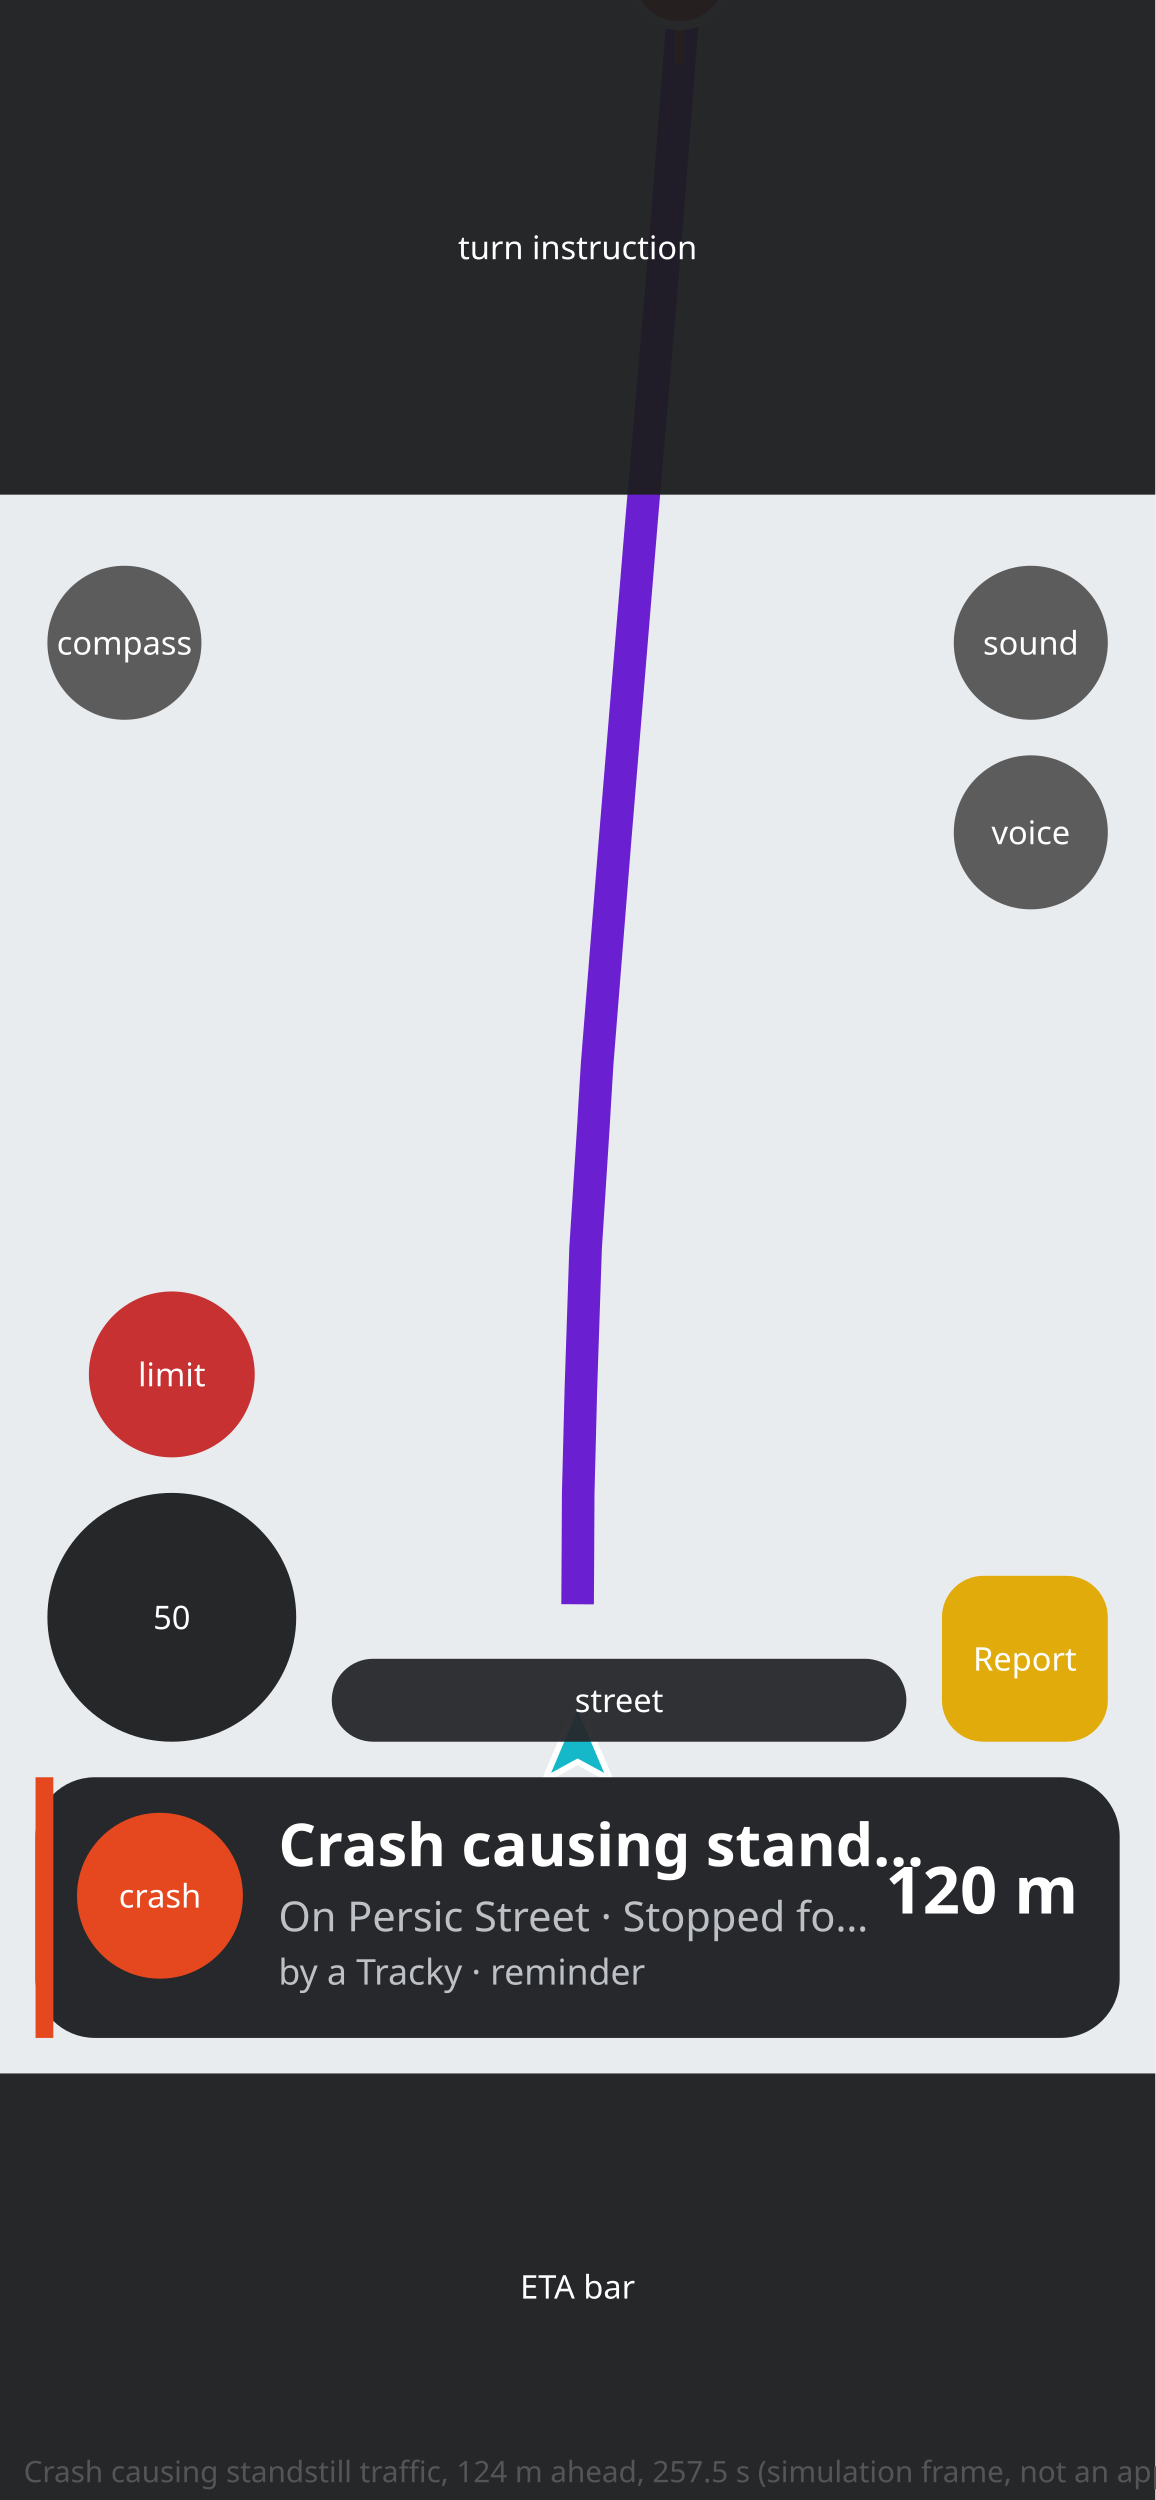
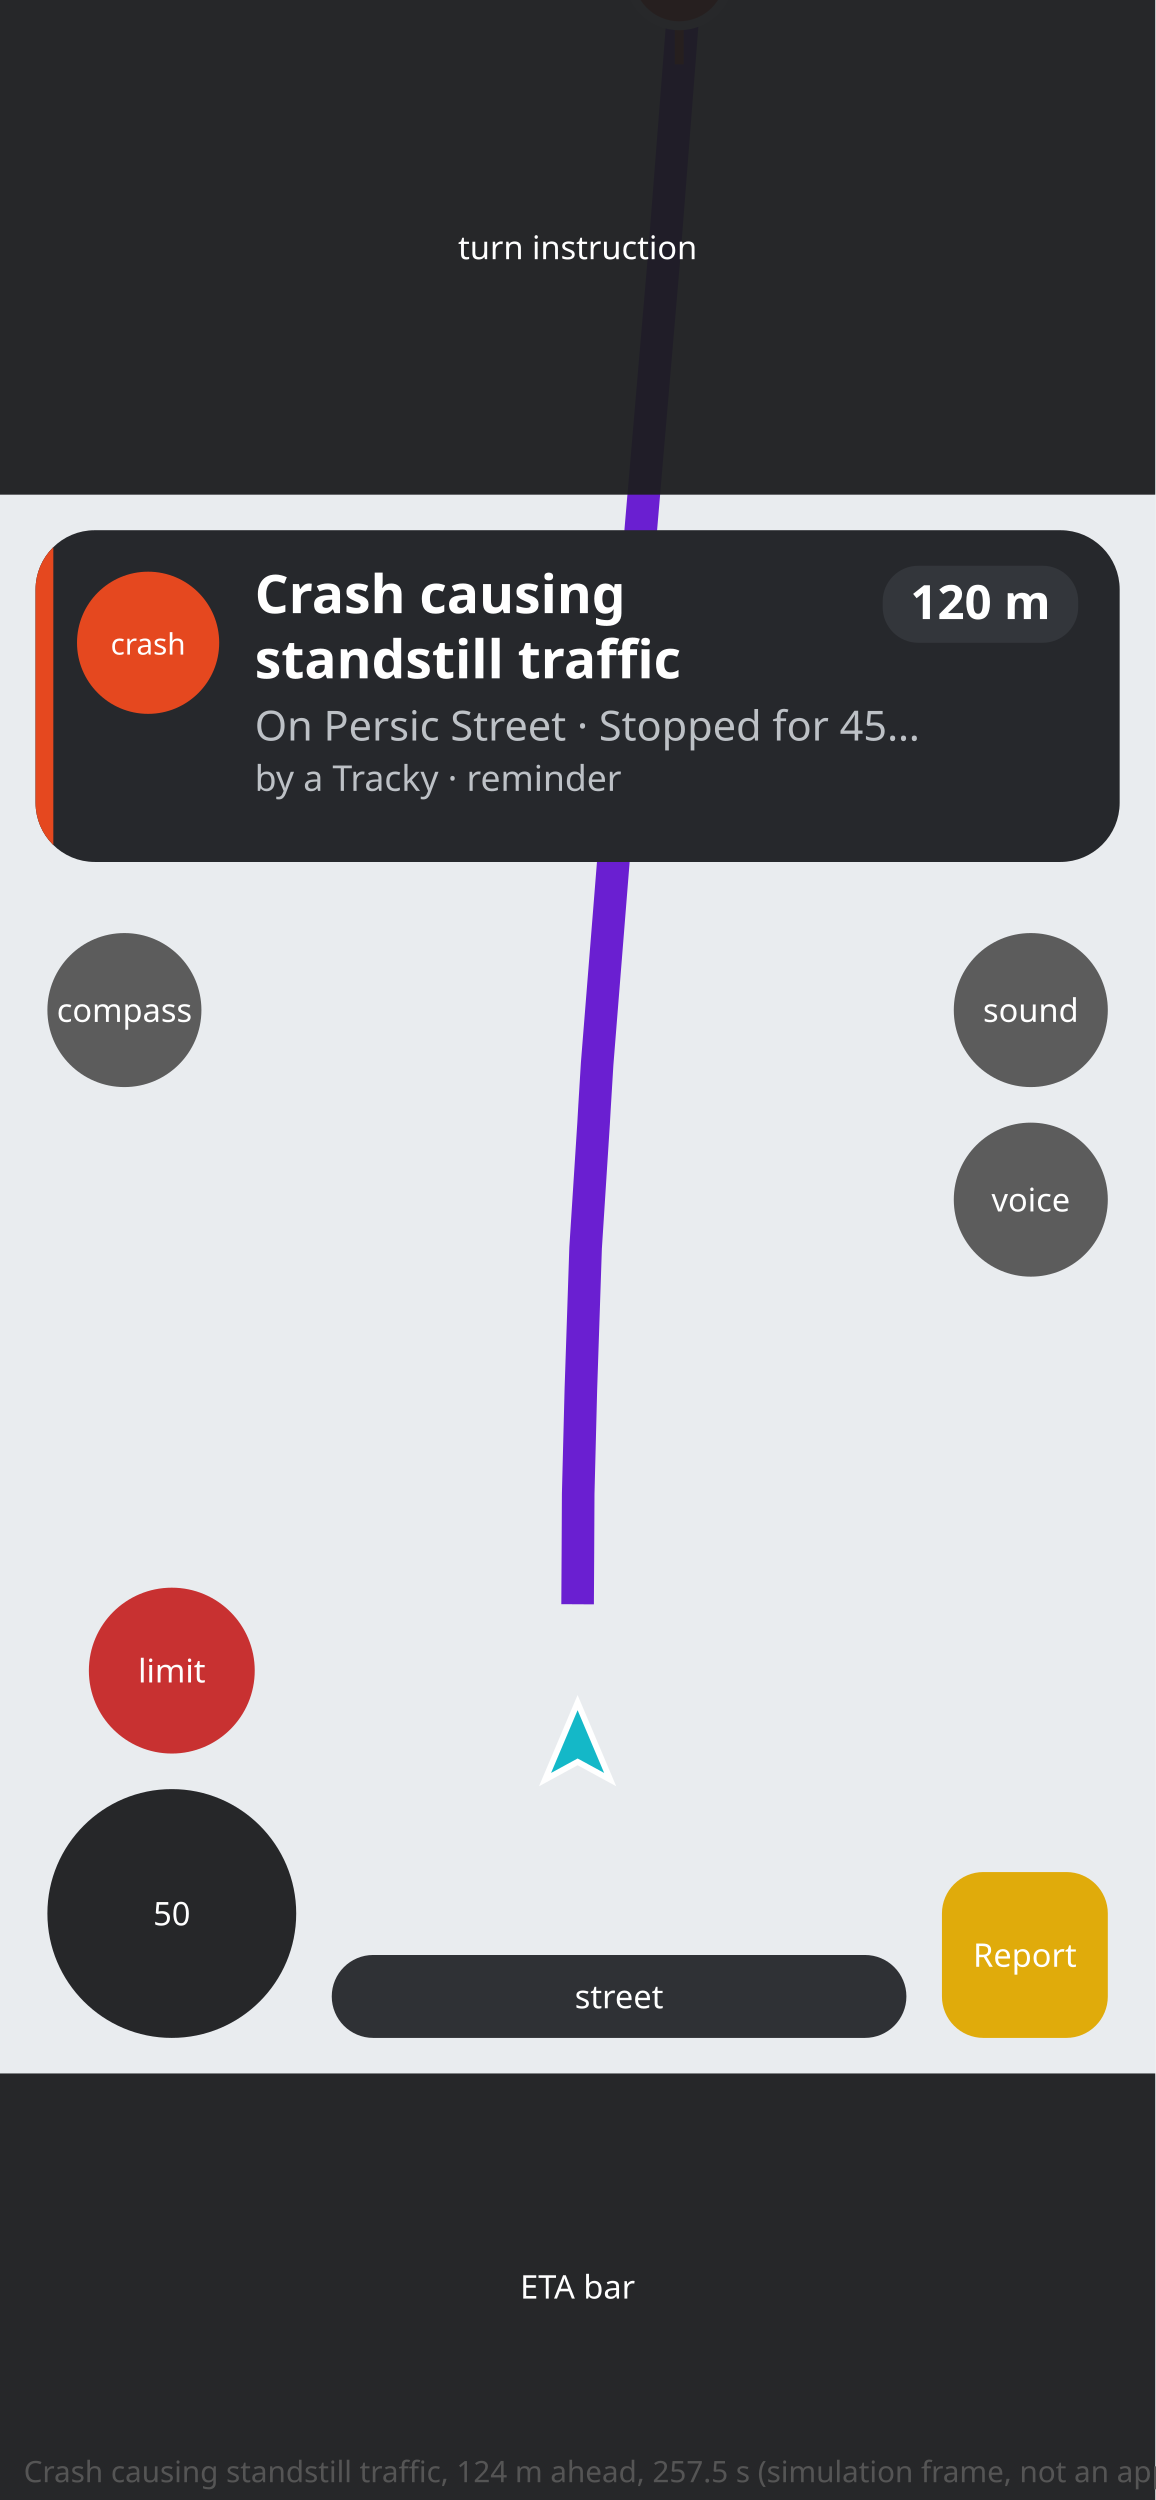
<svg xmlns="http://www.w3.org/2000/svg" width="390" height="844" viewBox="0 0 390 844">
  <rect width="100%" height="100%" fill="#E9ECEF" />
  <polyline points="195.0,541.6 195.1,524.3 195.2,504.3 196.1,469.1 197.7,421.3 200.4,379.2 200.7,373.9 201.6,359.1 207.7,282.9 216.5,176.8 224.3,85.6 229.1,24.0 235.5,-58.6 236.9,-89.0 237.6,-107.3 236.7,-133.2 235.2,-152.8 232.6,-168.9 231.7,-174.4 231.4,-176.1 223.1,-206.6 213.4,-235.2 205.4,-257.9 195.5,-281.9 182.5,-311.7 145.6,-399.0 130.2,-435.1 114.6,-474.6 108.4,-490.4 102.3,-507.6 98.4,-520.5 96.0,-529.5 94.1,-537.8 91.7,-551.7 89.1,-571.9 88.4,-585.9 94.7,-607.3 96.5,-633.8 97.9,-666.0 99.6,-697.5 101.9,-727.5 114.5,-841.5 122.9,-908.0 123.9,-915.6 126.7,-942.1 130.4,-981.6 131.7,-1002.1 132.1,-1015.8 132.6,-1042.8 132.4,-1065.8 123.2,-1089.4 118.0,-1128.7 109.8,-1188.6 100.7,-1268.7 99.5,-1304.3 101.2,-1398.2 93.2,-1545.7 89.5,-1603.9 107.7,-1598.4 626.6,-1434.3 641.1,-1429.8 657.1,-1424.6 675.5,-1418.7 683.2,-1414.5 692.8,-1407.0 698.5,-1402.1 684.6,-1395.3 673.0,-1387.3 656.8,-1372.2" fill="none" stroke="#6A1FD1" stroke-width="11" stroke-linejoin="round" />
  <line x1="229.32" y1="21.703" x2="229.32" y2="7.703" stroke="#E5481F" stroke-width="3" />
  <circle cx="229.32" cy="-8.297" r="17" fill="#E5481F" stroke="#fff" stroke-width="3" />
  <text x="229.32" y="-4.297" font-size="10" text-anchor="middle" fill="#FFFFFF" font-family="sans-serif">cras</text>
  <polygon points="195,574.8 184,600.8 195,594.8 206,600.8" fill="#14B8C8" stroke="#fff" stroke-width="2" />
  <rect x="0" y="0" width="390" height="167" rx="0" fill="#1C1D20" opacity="0.95" />
  <text x="195" y="87.5" font-size="11" text-anchor="middle" fill="#fff" font-family="sans-serif">turn instruction</text>
  <rect x="0" y="700" width="390" height="144" rx="0" fill="#1C1D20" opacity="0.95" />
  <text x="195" y="776" font-size="11" text-anchor="middle" fill="#fff" font-family="sans-serif">ETA bar</text>
-   <rect x="16" y="191" width="52" height="52" rx="26" fill="#555" opacity="0.95" />
-   <text x="42" y="221" font-size="11" text-anchor="middle" fill="#fff" font-family="sans-serif">compass</text>
-   <rect x="322" y="191" width="52" height="52" rx="26" fill="#555" opacity="0.95" />
-   <text x="348" y="221" font-size="11" text-anchor="middle" fill="#fff" font-family="sans-serif">sound</text>
-   <rect x="322" y="255" width="52" height="52" rx="26" fill="#555" opacity="0.95" />
-   <text x="348" y="285" font-size="11" text-anchor="middle" fill="#fff" font-family="sans-serif">voice</text>
-   <rect x="30" y="436" width="56" height="56" rx="28" fill="#C62828" opacity="0.95" />
-   <text x="58" y="468" font-size="11" text-anchor="middle" fill="#fff" font-family="sans-serif">limit</text>
-   <rect x="16" y="504" width="84" height="84" rx="42" fill="#1C1D20" opacity="0.95" />
-   <text x="58" y="550" font-size="11" text-anchor="middle" fill="#fff" font-family="sans-serif">50</text>
-   <rect x="318" y="532" width="56" height="56" rx="14" fill="#E0A800" opacity="0.95" />
-   <text x="346" y="564" font-size="11" text-anchor="middle" fill="#fff" font-family="sans-serif">Report</text>
-   <rect x="112" y="560" width="194" height="28" rx="14" fill="#26282C" opacity="0.95" />
-   <text x="209" y="578" font-size="11" text-anchor="middle" fill="#fff" font-family="sans-serif">street</text>
+   <rect x="16" y="315" width="52" height="52" rx="26" fill="#555" opacity="0.95" />
+   <text x="42" y="345" font-size="11" text-anchor="middle" fill="#fff" font-family="sans-serif">compass</text>
+   <rect x="322" y="315" width="52" height="52" rx="26" fill="#555" opacity="0.95" />
+   <text x="348" y="345" font-size="11" text-anchor="middle" fill="#fff" font-family="sans-serif">sound</text>
+   <rect x="322" y="379" width="52" height="52" rx="26" fill="#555" opacity="0.95" />
+   <text x="348" y="409" font-size="11" text-anchor="middle" fill="#fff" font-family="sans-serif">voice</text>
+   <rect x="30" y="536" width="56" height="56" rx="28" fill="#C62828" opacity="0.95" />
+   <text x="58" y="568" font-size="11" text-anchor="middle" fill="#fff" font-family="sans-serif">limit</text>
+   <rect x="16" y="604" width="84" height="84" rx="42" fill="#1C1D20" opacity="0.95" />
+   <text x="58" y="650" font-size="11" text-anchor="middle" fill="#fff" font-family="sans-serif">50</text>
+   <rect x="318" y="632" width="56" height="56" rx="14" fill="#E0A800" opacity="0.95" />
+   <text x="346" y="664" font-size="11" text-anchor="middle" fill="#fff" font-family="sans-serif">Report</text>
+   <rect x="112" y="660" width="194" height="28" rx="14" fill="#26282C" opacity="0.95" />
+   <text x="209" y="678" font-size="11" text-anchor="middle" fill="#fff" font-family="sans-serif">street</text>
  <g opacity="1.00">
-     <rect x="12" y="600" width="366" height="88" rx="20" fill="#26282C" />
-     <rect x="12" y="600" width="6" height="88" fill="#E5481F" />
-     <circle cx="54" cy="640" r="28" fill="#E5481F" />
-     <text x="54" y="644" font-size="11" text-anchor="middle" fill="#FFFFFF" font-family="sans-serif">crash</text>
-     <text x="94" y="630" font-size="20" font-weight="700" fill="#fff" font-family="sans-serif">Crash causing stand…</text>
-     <text x="94" y="652" font-size="14" fill="#BDC1C6" font-family="sans-serif">On Persic Street · Stopped fo…</text>
-     <text x="94" y="670" font-size="12" fill="#BDC1C6" font-family="sans-serif">by a Tracky · reminder</text>
-     <text x="364" y="646" font-size="22" font-weight="700" text-anchor="end" fill="#fff" font-family="sans-serif">120 m</text>
+     <clipPath id="card">
+       <rect x="12" y="179" width="366" height="112" rx="20" />
+     </clipPath>
+     <rect x="12" y="179" width="366" height="112" rx="20" fill="#26282C" />
+     <rect x="12" y="179" width="6" height="112" fill="#E5481F" clip-path="url(#card)" />
+     <circle cx="50" cy="217" r="24" fill="#E5481F" />
+     <text x="50" y="221" font-size="10" text-anchor="middle" fill="#FFFFFF" font-family="sans-serif">crash</text>
+     <text x="86" y="207" font-size="18" font-weight="700" fill="#fff" font-family="sans-serif">Crash causing</text>
+     <text x="86" y="229" font-size="18" font-weight="700" fill="#fff" font-family="sans-serif">standstill traffic</text>
+     <rect x="298" y="191" width="66" height="26" rx="12" fill="#33363B" />
+     <text x="331" y="209" font-size="16" font-weight="700" text-anchor="middle" fill="#fff" font-family="sans-serif">120 m</text>
+     <text x="86" y="250" font-size="14" fill="#BDC1C6" font-family="sans-serif">On Persic Street · Stopped for 45…</text>
+     <text x="86" y="267" font-size="12" fill="#BDC1C6" font-family="sans-serif">by a Tracky · reminder</text>
  </g>
  <text x="8" y="838" font-size="10" fill="#555" font-family="sans-serif">Crash causing standstill traffic, 124 m ahead, 257.5 s (simulation frame, not an app screenshot)</text>
</svg>
